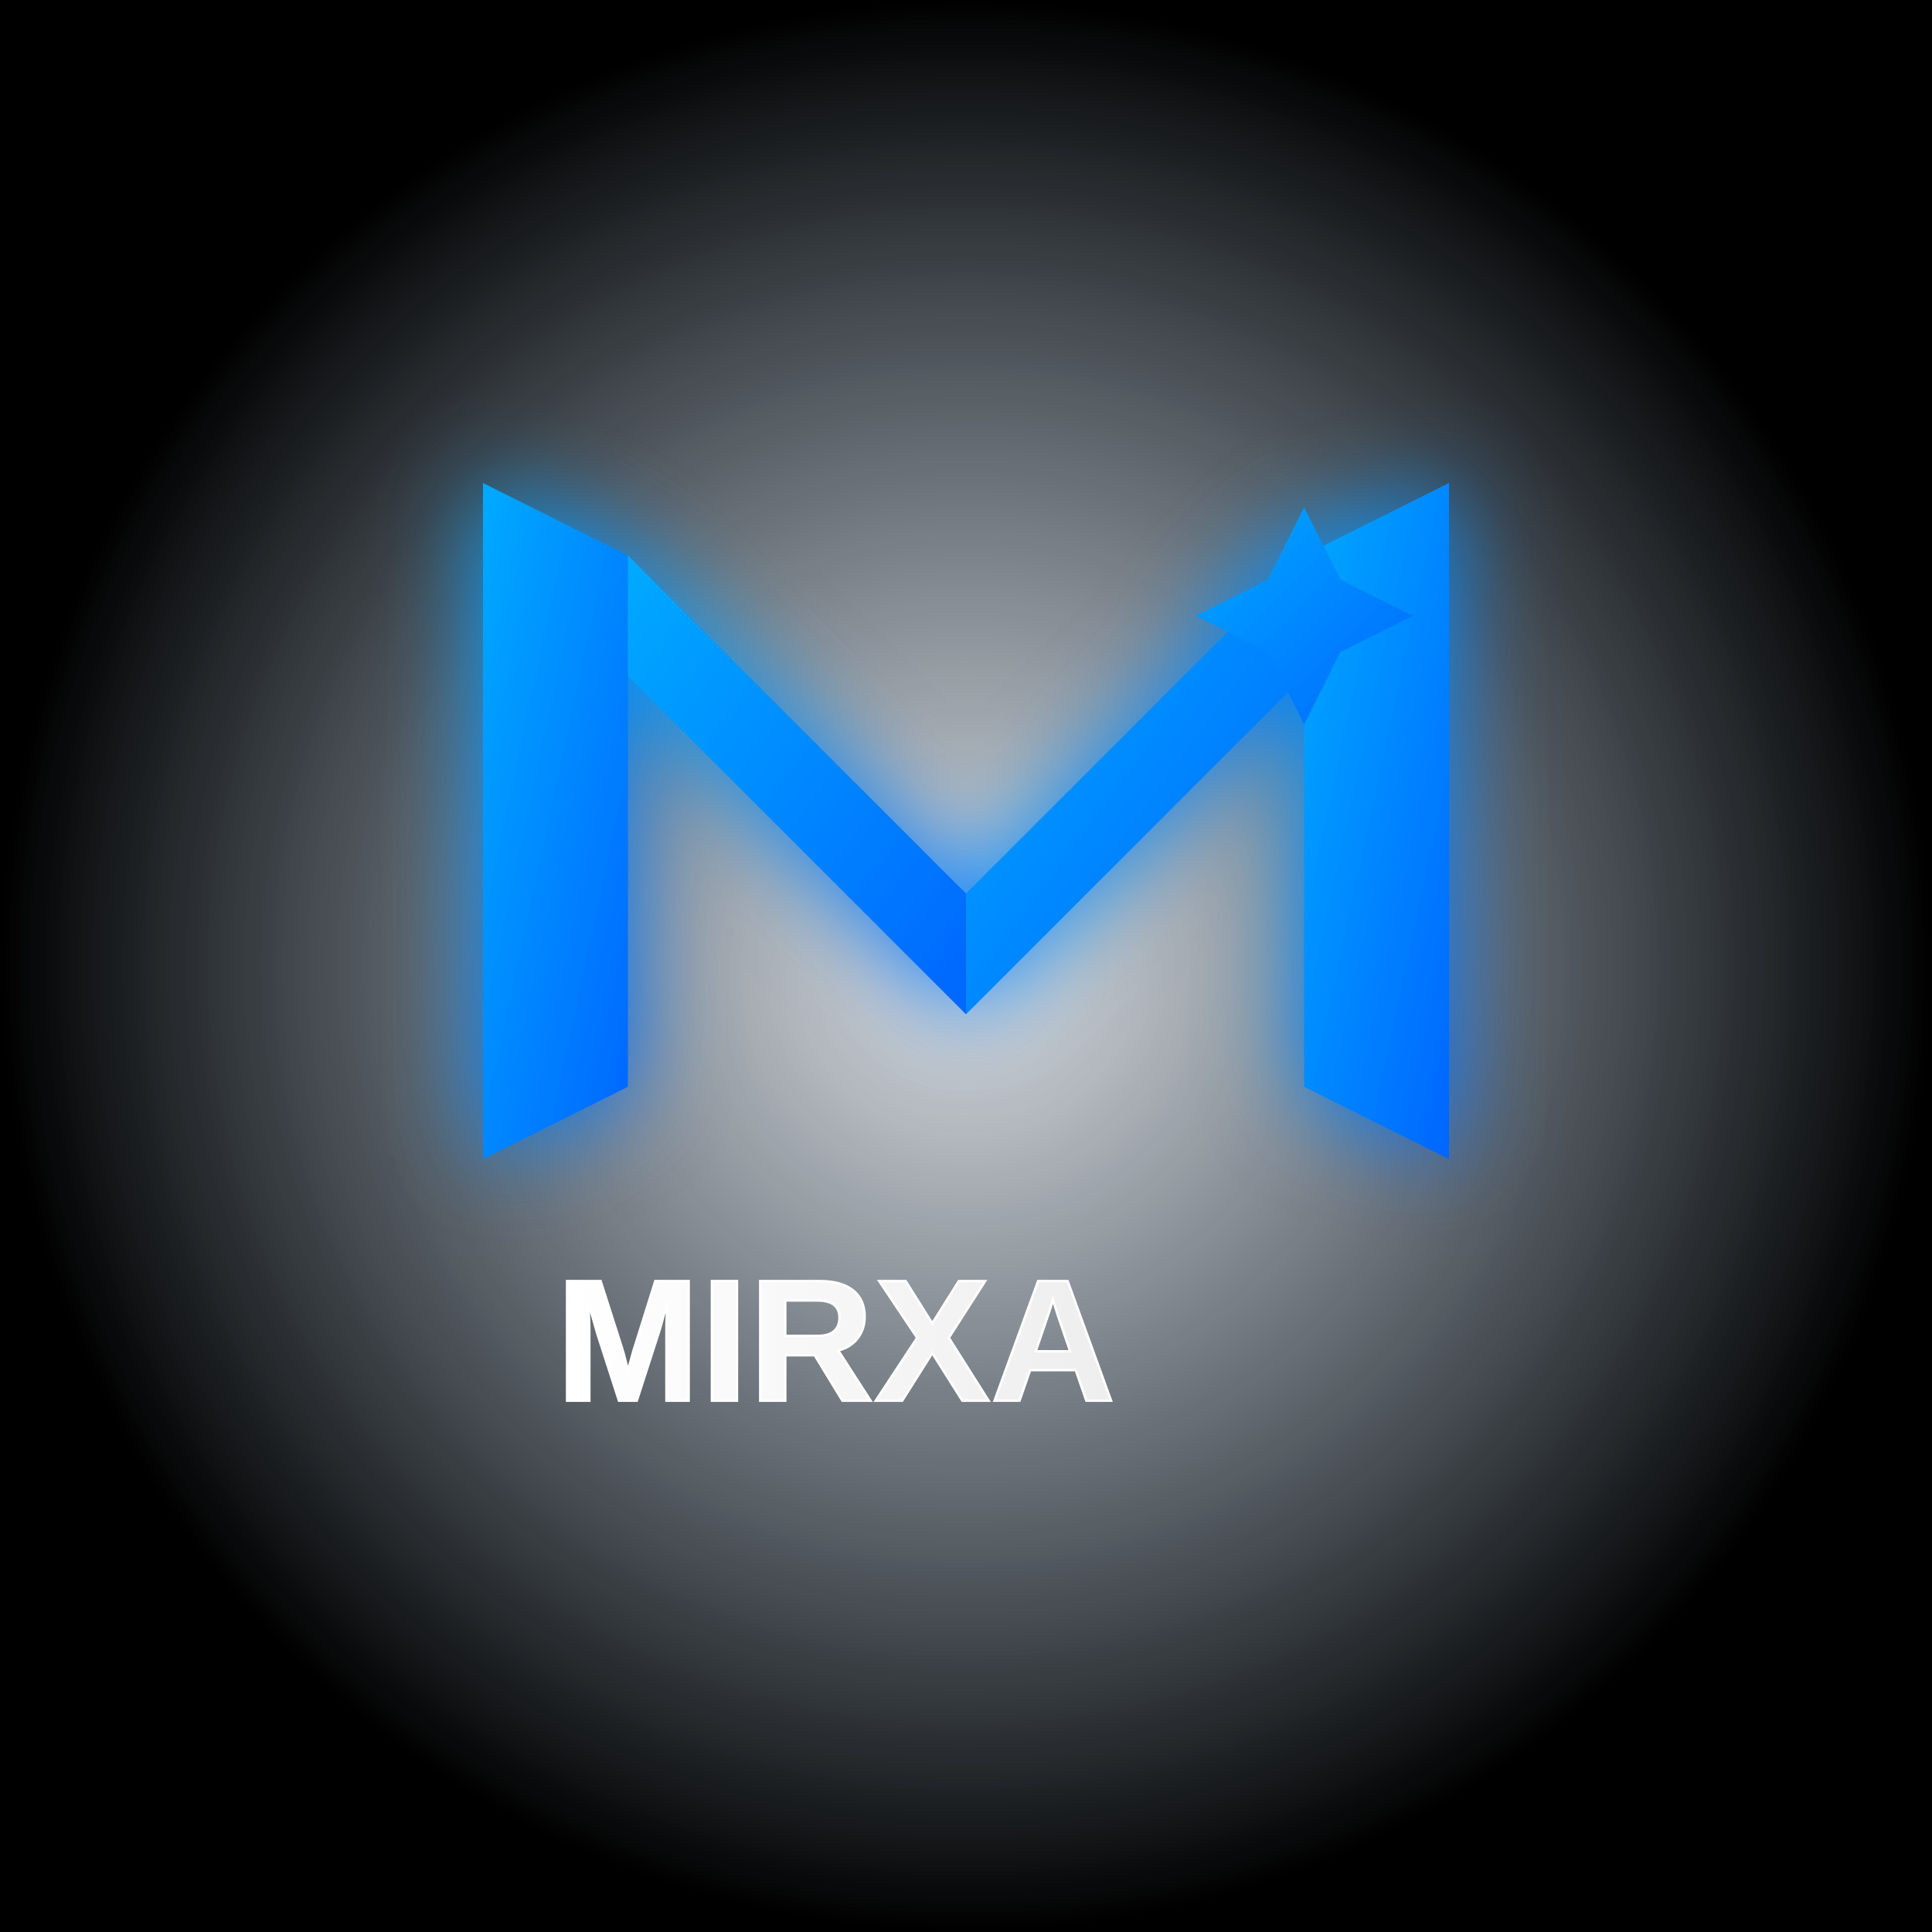
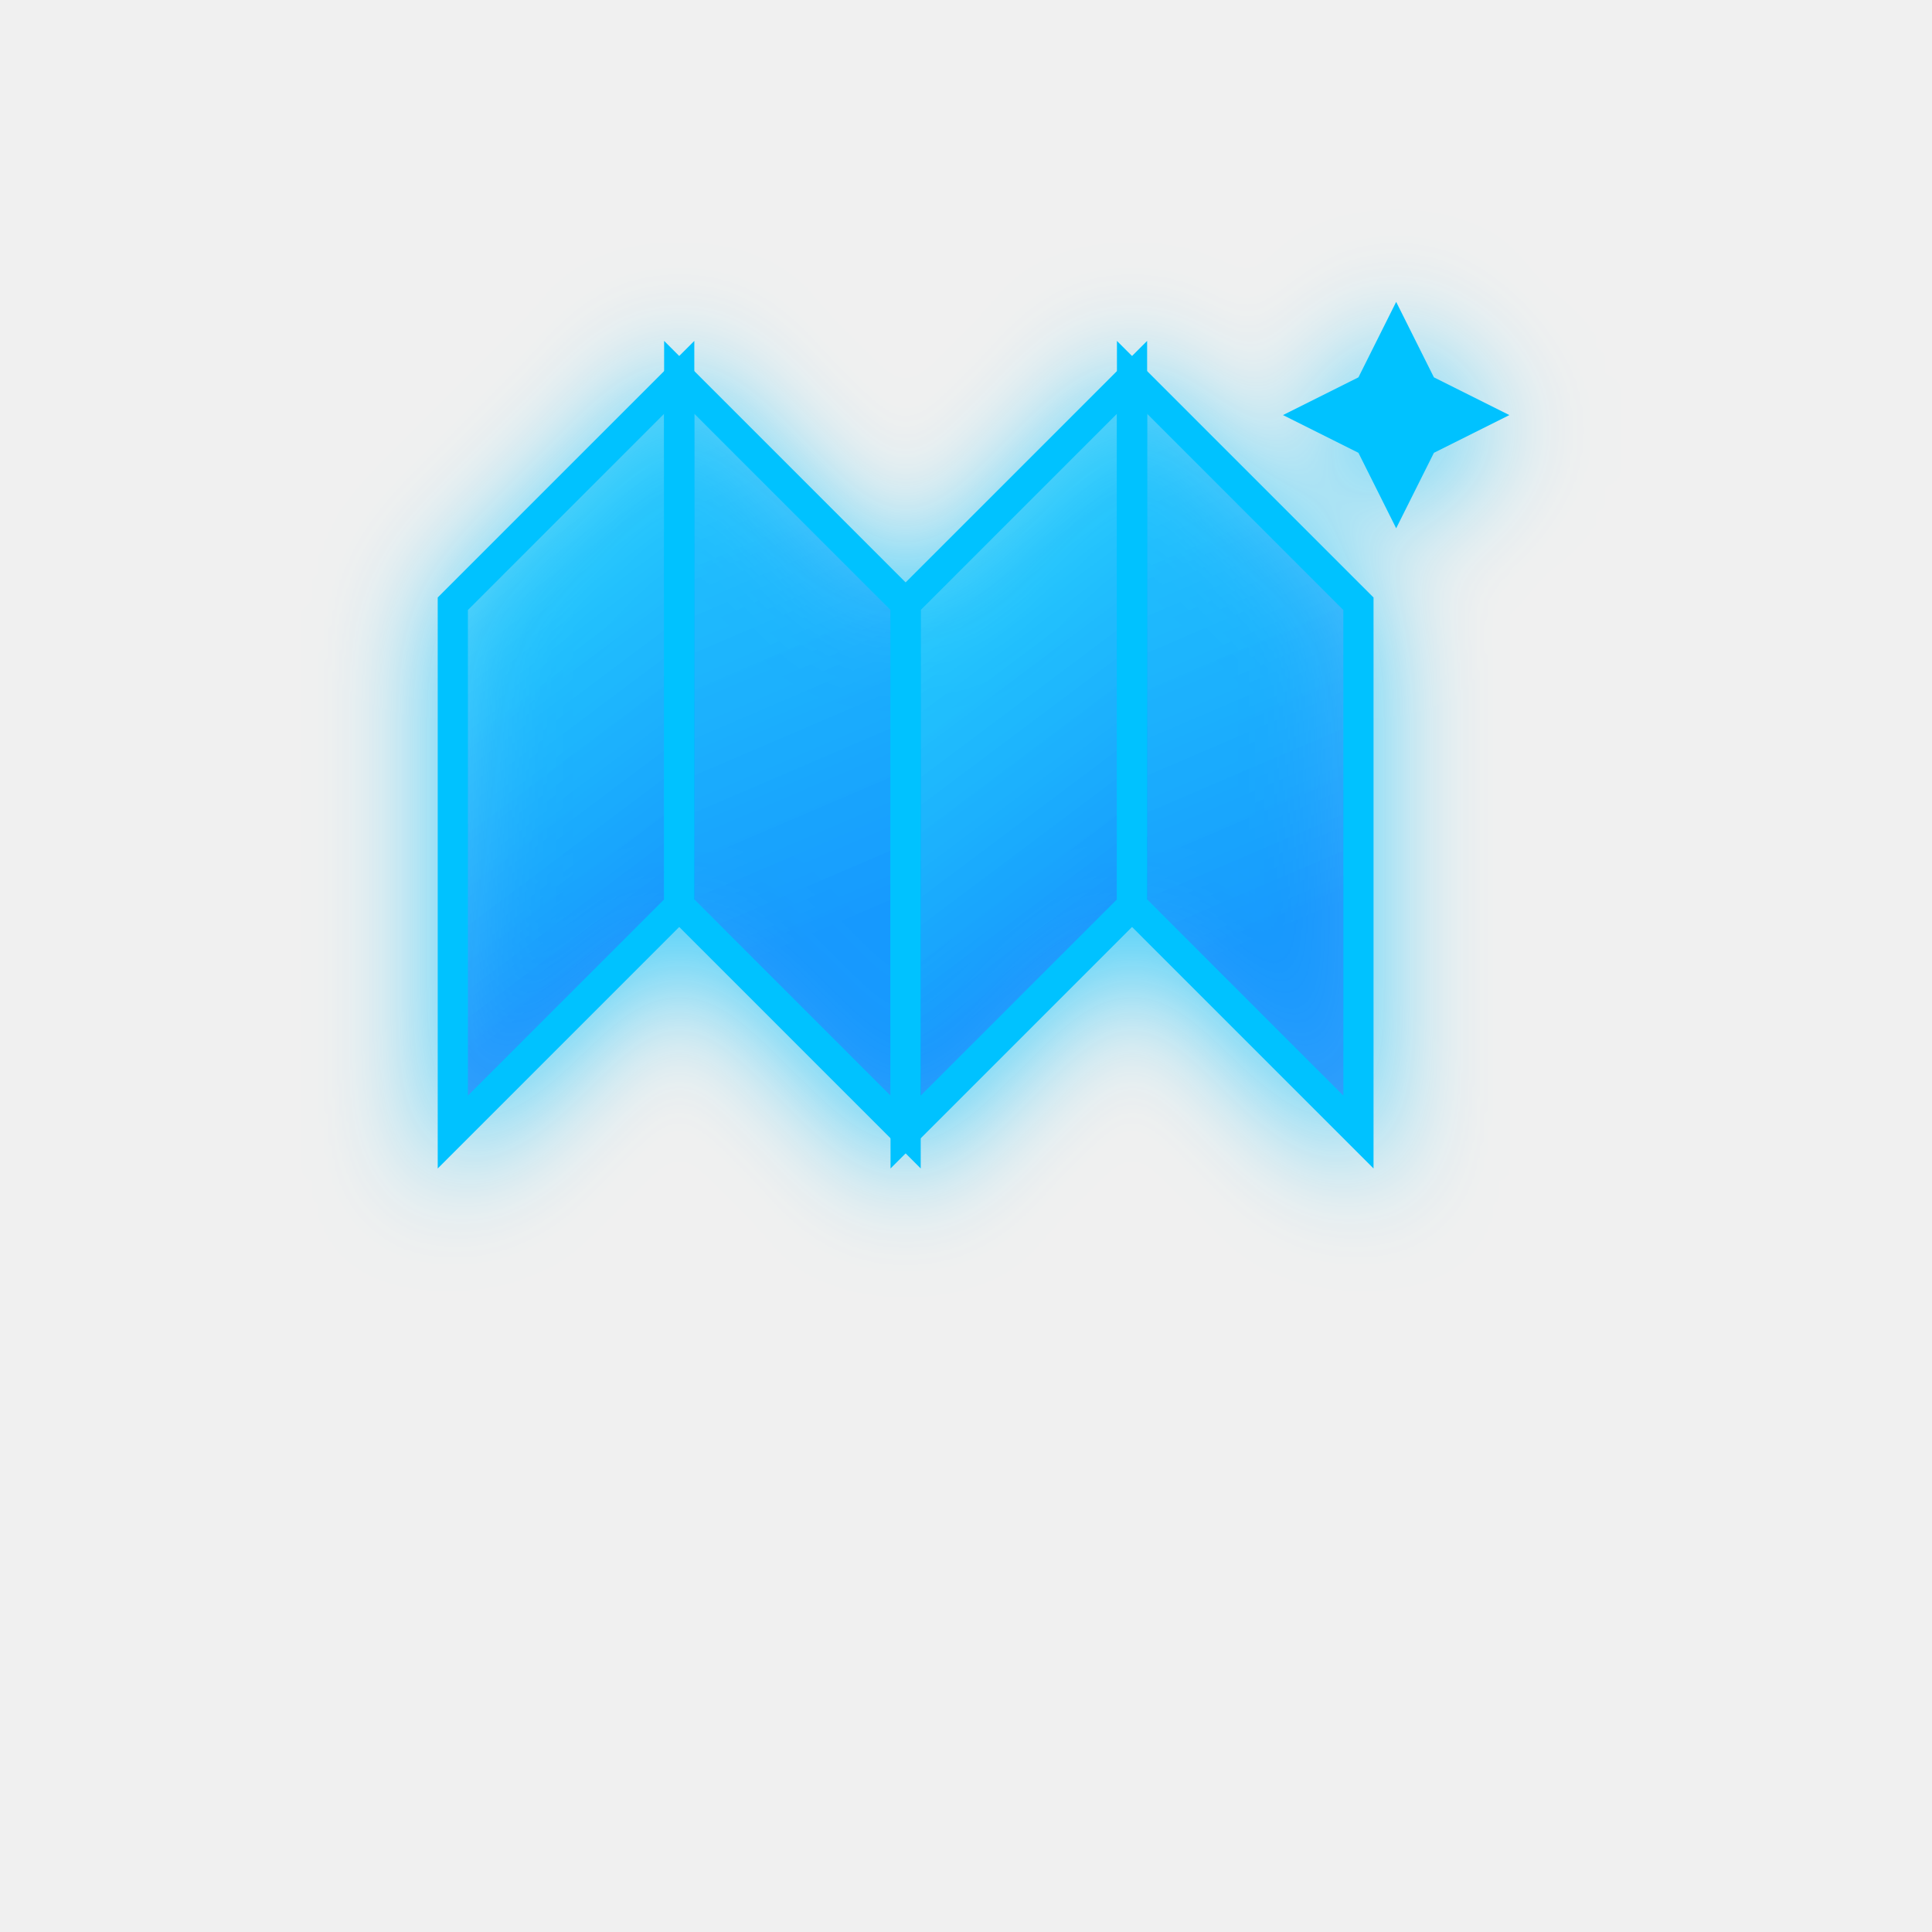
- <svg xmlns="http://www.w3.org/2000/svg" width="800" height="800" viewBox="0 0 800 800">
+ <svg xmlns="http://www.w3.org/2000/svg" width="512" height="512" viewBox="0 0 512 512" fill="none">
+   <g filter="url(#filter0_d)">
+     <path d="M120 160L180 100V240L120 300V160Z" stroke="#00C2FF" stroke-width="8" fill="url(#gradient1)" />
+     <path d="M180 100L240 160V300L180 240V100Z" stroke="#00C2FF" stroke-width="8" fill="url(#gradient2)" />
+     <path d="M240 160L300 100V240L240 300V160Z" stroke="#00C2FF" stroke-width="8" fill="url(#gradient3)" />
+     <path d="M300 100L360 160V300L300 240V100Z" stroke="#00C2FF" stroke-width="8" fill="url(#gradient4)" />
+     <path d="M360 100L370 80L380 100L400 110L380 120L370 140L360 120L340 110L360 100Z" fill="#00C2FF" />
+   </g>
  <defs>
-     <radialGradient id="backgroundGlow" cx="400" cy="400" r="400" gradientUnits="userSpaceOnUse">
-       <stop offset="0%" stop-color="#001a33" stop-opacity="0.1" />
-       <stop offset="100%" stop-color="#000" stop-opacity="1" />
-     </radialGradient>
-     <filter id="glow" x="-50%" y="-50%" width="200%" height="200%">
-       <feGaussianBlur stdDeviation="20" result="blur" />
-       <feComposite in="SourceGraphic" in2="blur" operator="over" />
+     <filter id="filter0_d" x="0" y="0" width="512" height="512" filterUnits="userSpaceOnUse" color-interpolation-filters="sRGB">
+       <feFlood flood-opacity="0" result="BackgroundImageFix" />
+       <feColorMatrix in="SourceAlpha" type="matrix" values="0 0 0 0 0 0 0 0 0 0 0 0 0 0 0 0 0 0 127 0" />
+       <feOffset dy="4" />
+       <feGaussianBlur stdDeviation="15" />
+       <feColorMatrix type="matrix" values="0 0 0 0 0 0 0 0 0 0.76 0 0 0 0 1 0 0 0 0.7 0" />
+       <feBlend mode="normal" in2="BackgroundImageFix" result="effect1_dropShadow" />
+       <feBlend mode="normal" in="SourceGraphic" in2="effect1_dropShadow" result="shape" />
    </filter>
-     <linearGradient id="logoGradient" x1="0%" y1="0%" x2="100%" y2="100%">
-       <stop offset="0%" stop-color="#0af" />
-       <stop offset="100%" stop-color="#06f" />
+     <linearGradient id="gradient1" x1="120" y1="160" x2="180" y2="240" gradientUnits="userSpaceOnUse">
+       <stop offset="0%" stop-color="#00C2FF" stop-opacity="0.5" />
+       <stop offset="100%" stop-color="#0080FF" stop-opacity="0.7" />
    </linearGradient>
-     <linearGradient id="textGradient" x1="0%" y1="0%" x2="100%" y2="0%">
-       <stop offset="0%" stop-color="#fff" />
-       <stop offset="100%" stop-color="#eee" />
+     <linearGradient id="gradient2" x1="180" y1="100" x2="240" y2="240" gradientUnits="userSpaceOnUse">
+       <stop offset="0%" stop-color="#00C2FF" stop-opacity="0.5" />
+       <stop offset="100%" stop-color="#0080FF" stop-opacity="0.7" />
+     </linearGradient>
+     <linearGradient id="gradient3" x1="240" y1="160" x2="300" y2="240" gradientUnits="userSpaceOnUse">
+       <stop offset="0%" stop-color="#00C2FF" stop-opacity="0.5" />
+       <stop offset="100%" stop-color="#0080FF" stop-opacity="0.7" />
+     </linearGradient>
+     <linearGradient id="gradient4" x1="300" y1="100" x2="360" y2="240" gradientUnits="userSpaceOnUse">
+       <stop offset="0%" stop-color="#00C2FF" stop-opacity="0.5" />
+       <stop offset="100%" stop-color="#0080FF" stop-opacity="0.7" />
    </linearGradient>
  </defs>
-   <rect x="0" y="0" width="800" height="800" fill="url(#backgroundGlow)" />
-   <g transform="translate(200, 200)" filter="url(#glow)">
-     <path d="M0,0 L0,280 L60,250 L60,30 Z" fill="url(#logoGradient)" />
-     <path d="M400,0 L400,280 L340,250 L340,30 Z" fill="url(#logoGradient)" />
-     <path d="M60,30 L200,170 L200,220 L60,80 Z" fill="url(#logoGradient)" />
-     <path d="M340,30 L200,170 L200,220 L340,80 Z" fill="url(#logoGradient)" />
-     <path d="M325,40 L340,10 L355,40 L385,55 L355,70 L340,100 L325,70 L295,55 Z" fill="url(#logoGradient)" />
-   </g>
-   <g transform="translate(230, 580)">
-     <text x="0" y="0" font-family="Arial, sans-serif" font-size="72" font-weight="bold" fill="url(#textGradient)" stroke="#fff" stroke-width="1">MIRXA</text>
-   </g>
</svg>
